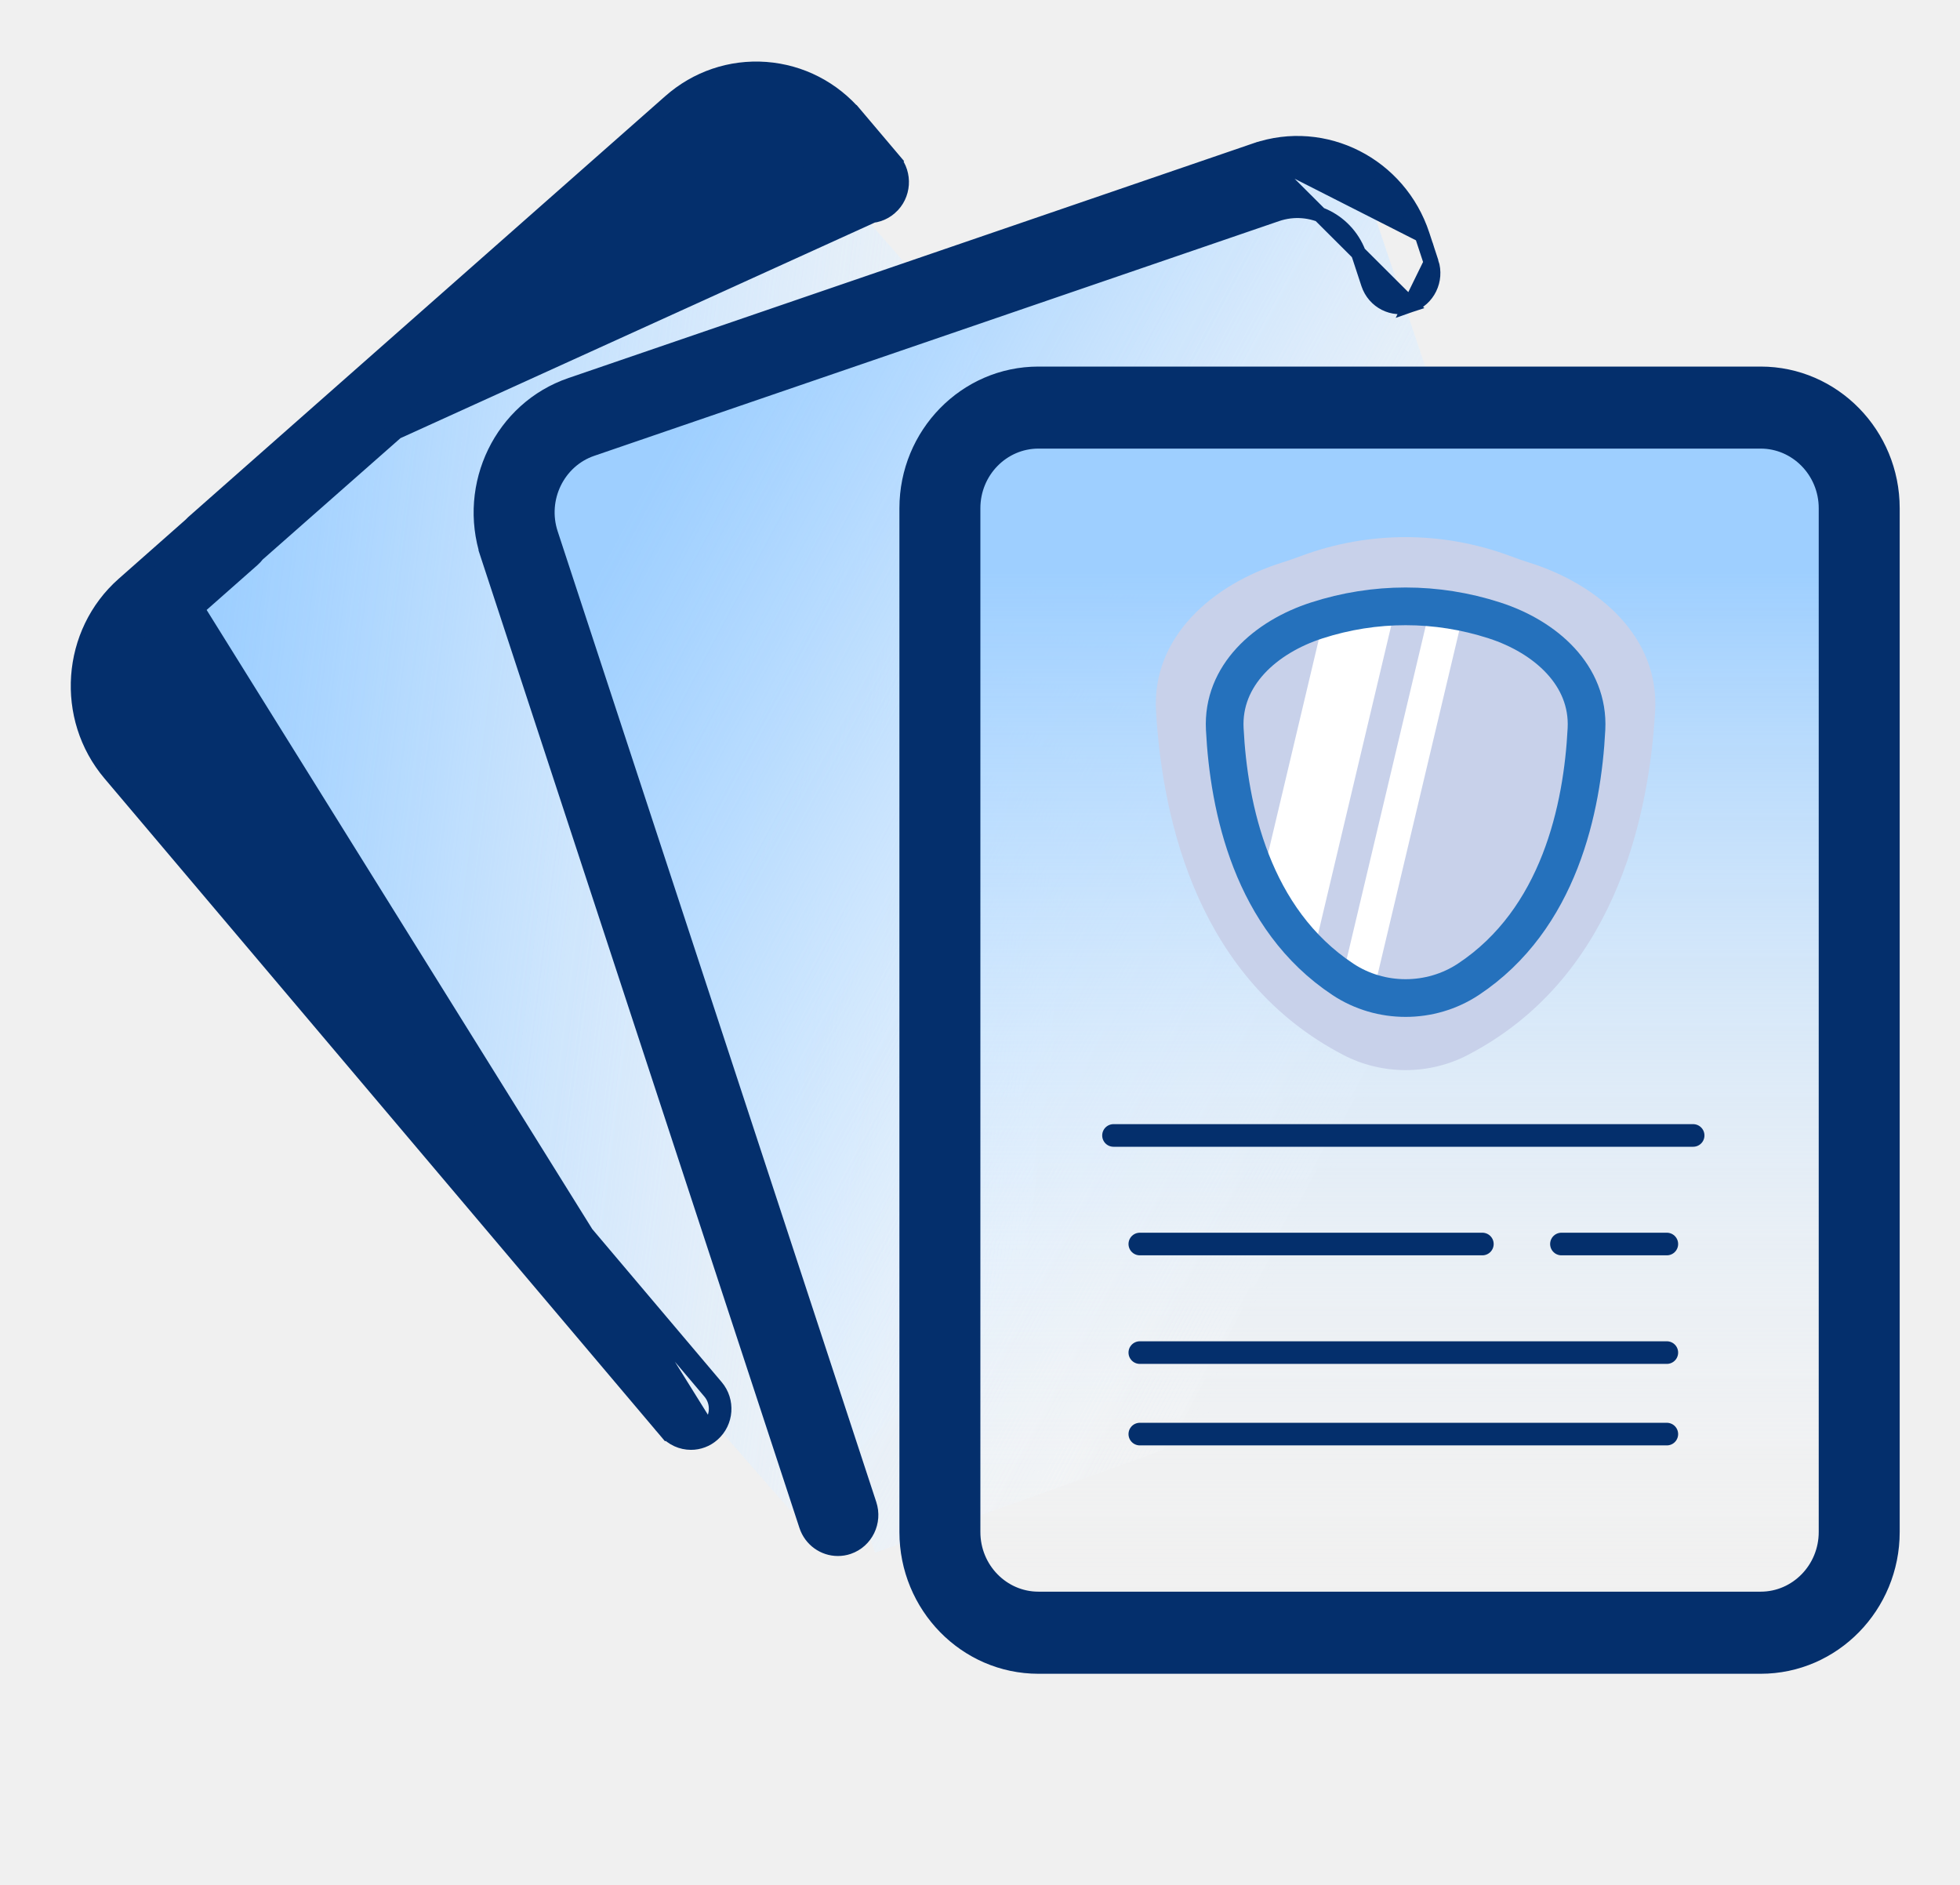
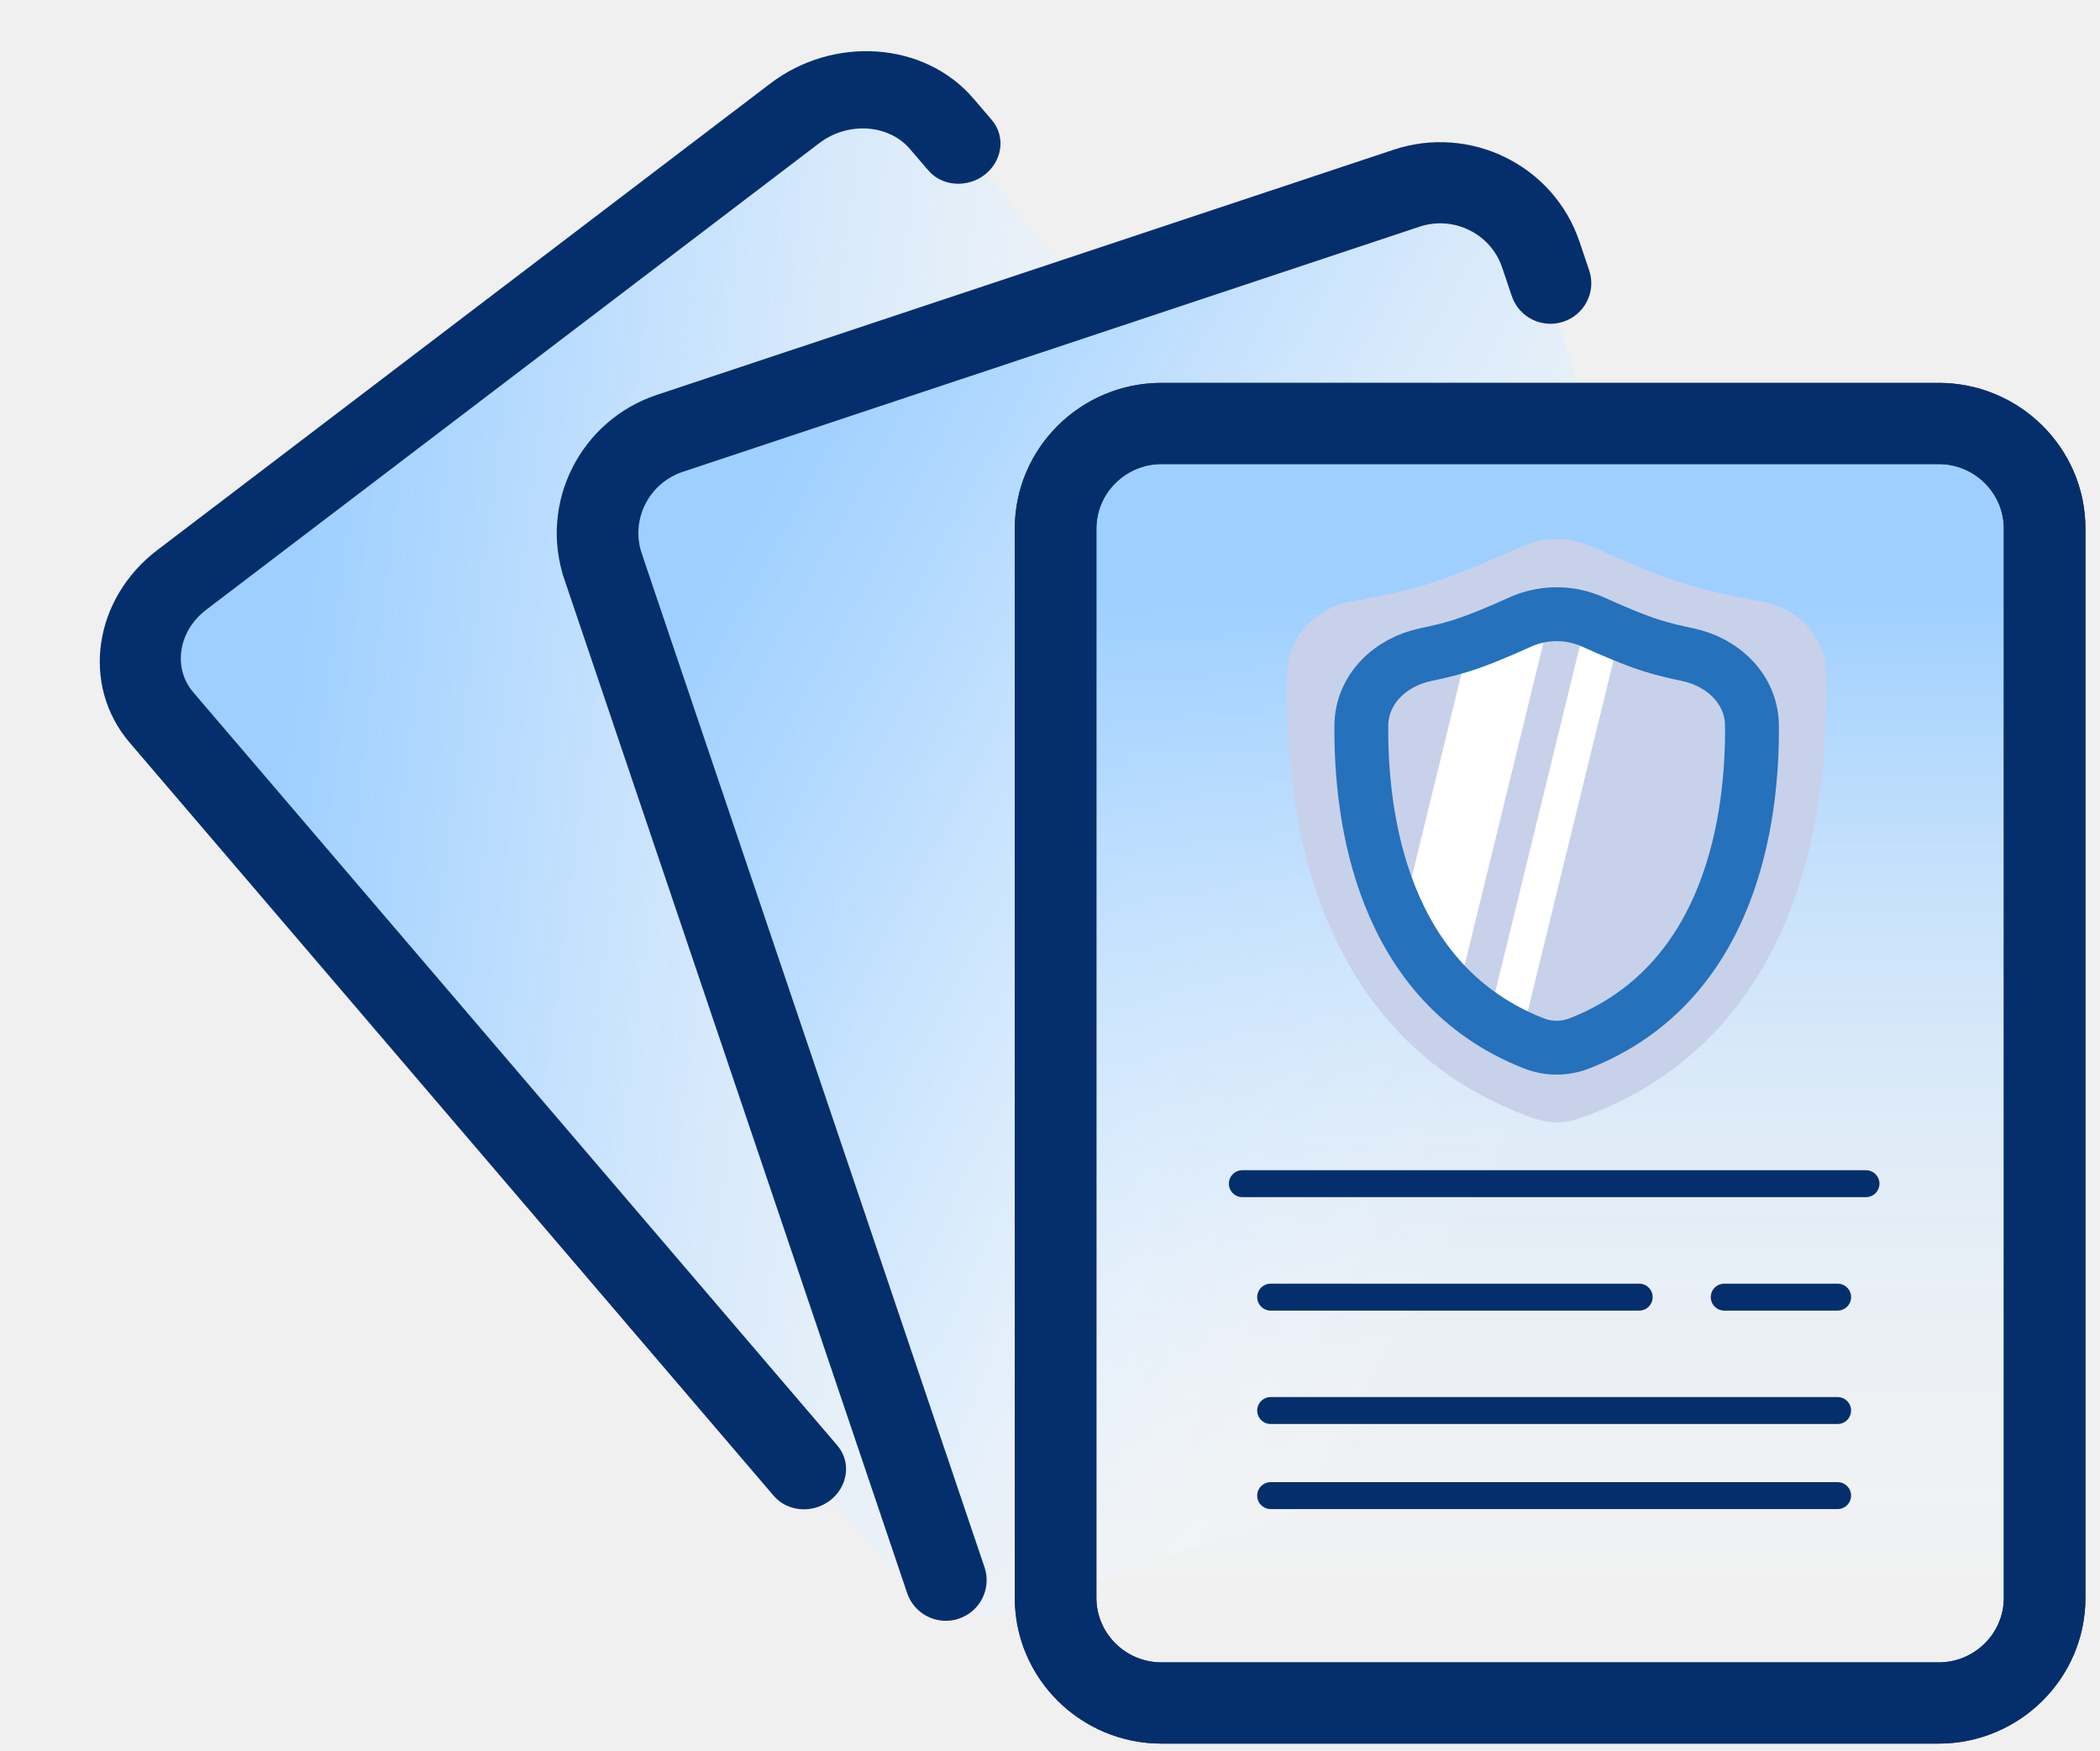
- <svg xmlns="http://www.w3.org/2000/svg" width="26" height="25" viewBox="0 0 26 25" fill="none">
-   <rect width="12.046" height="14.418" transform="matrix(0.73261 -0.680649 0.65869 0.752414 1 9.19922)" fill="url(#paint0_linear_195_7489)" />
-   <rect width="12.046" height="14.418" transform="matrix(0.73261 -0.680649 0.65869 0.752414 1 9.19922)" fill="url(#paint1_linear_195_7489)" />
-   <path d="M2.53 6.966L1.641 7.751C0.914 8.393 0.834 9.518 1.462 10.26L8.834 18.976L8.911 18.911L8.834 18.976C8.921 19.077 9.043 19.13 9.166 19.13C9.268 19.13 9.37 19.094 9.452 19.021C9.634 18.861 9.654 18.581 9.497 18.396L9.497 18.396L2.125 9.68C2.125 9.68 2.125 9.68 2.125 9.68C1.81 9.308 1.85 8.743 2.214 8.422L2.214 8.422L3.349 7.42C3.349 7.42 3.349 7.42 3.349 7.42C3.373 7.399 3.394 7.376 3.412 7.352L9.463 2.022L9.463 2.022C9.639 1.866 9.863 1.79 10.094 1.808L10.094 1.808C10.325 1.825 10.536 1.933 10.689 2.113L11.189 2.704C11.189 2.704 11.189 2.704 11.189 2.704C11.347 2.891 11.624 2.912 11.807 2.75L2.53 6.966ZM2.53 6.966C2.541 6.954 2.552 6.943 2.564 6.932L2.564 6.932L8.89 1.351C8.89 1.351 8.89 1.351 8.89 1.351C9.242 1.04 9.693 0.887 10.158 0.921L10.158 0.921C10.623 0.956 11.047 1.174 11.351 1.533L11.275 1.598L11.351 1.533L11.852 2.125L11.775 2.189L11.852 2.125C12.008 2.31 11.989 2.59 11.807 2.75L2.53 6.966ZM2.558 7.985L2.148 8.347C1.743 8.705 1.699 9.331 2.048 9.745L9.421 18.46C9.543 18.604 9.527 18.822 9.386 18.946L2.558 7.985ZM2.558 7.985C2.573 7.999 2.592 8.007 2.61 8.01C2.632 8.013 2.649 8.008 2.656 8.006C2.664 8.003 2.671 8 2.674 7.998C2.686 7.992 2.694 7.984 2.696 7.982L2.558 7.985Z" fill="#042F6C" stroke="#042F6C" stroke-width="0.2" />
-   <rect width="11.923" height="15.436" transform="matrix(0.942161 -0.335161 0.317819 0.948151 6.70117 5.95898)" fill="url(#paint2_linear_195_7489)" />
-   <rect width="11.923" height="15.436" transform="matrix(0.942161 -0.335161 0.317819 0.948151 6.70117 5.95898)" fill="url(#paint3_linear_195_7489)" />
-   <path d="M16.656 1.996L16.656 1.996L7.572 5.109C7.572 5.109 7.572 5.109 7.572 5.109C6.659 5.421 6.169 6.432 6.473 7.361L6.569 7.33L6.473 7.361L10.7 20.235C10.761 20.42 10.931 20.538 11.114 20.538C11.161 20.538 11.208 20.531 11.254 20.515L11.254 20.515C11.484 20.436 11.605 20.184 11.529 19.953L7.303 7.079L7.303 7.079C7.149 6.612 7.397 6.106 7.851 5.951L16.935 2.838L16.935 2.838C17.388 2.683 17.882 2.932 18.035 3.399L18.035 3.399L18.155 3.764L18.155 3.764C18.232 3.996 18.479 4.123 18.71 4.044L16.656 1.996ZM16.656 1.996C17.57 1.683 18.56 2.188 18.865 3.117L18.865 3.117M16.656 1.996L18.865 3.117M18.865 3.117L18.985 3.482M18.865 3.117L18.985 3.482M18.985 3.482C18.985 3.482 18.985 3.482 18.985 3.482M18.985 3.482L18.985 3.482M18.985 3.482C19.06 3.713 18.939 3.966 18.71 4.044L18.985 3.482Z" fill="#042F6C" stroke="#042F6C" stroke-width="0.2" />
-   <rect x="12.534" y="5.681" width="11.884" height="15.844" fill="url(#paint4_linear_195_7489)" />
-   <path d="M13.775 4.962H23.356C24.32 4.962 25.1 5.762 25.1 6.741V20.32C25.1 21.299 24.32 22.1 23.356 22.1H13.775C12.811 22.1 12.031 21.299 12.031 20.32V6.741C12.031 5.762 12.811 4.962 13.775 4.962ZM12.905 20.32C12.905 20.813 13.297 21.211 13.775 21.211H23.356C23.834 21.211 24.226 20.813 24.226 20.32V6.741C24.226 6.248 23.833 5.85 23.356 5.85H13.775C13.297 5.85 12.905 6.248 12.905 6.741V20.32Z" fill="#042F6C" stroke="#042F6C" stroke-width="0.2" />
-   <path d="M14.771 15.06H22.46" stroke="#042F6C" stroke-width="0.3" stroke-linecap="round" />
-   <path d="M15.12 17.94H22.111" stroke="#042F6C" stroke-width="0.3" stroke-linecap="round" />
-   <path d="M15.12 19.021H22.111" stroke="#042F6C" stroke-width="0.3" stroke-linecap="round" />
-   <path d="M15.12 16.5H19.664" stroke="#042F6C" stroke-width="0.3" stroke-linecap="round" />
-   <path d="M20.713 16.5H22.111" stroke="#042F6C" stroke-width="0.3" stroke-linecap="round" />
-   <path d="M15.335 9.433C15.278 8.452 16.079 7.75 17.017 7.458C17.096 7.433 17.181 7.404 17.268 7.371C18.157 7.042 19.133 7.042 20.023 7.371C20.11 7.404 20.195 7.433 20.273 7.458C21.212 7.75 22.013 8.452 21.956 9.433C21.869 10.913 21.384 12.998 19.47 13.993C18.956 14.26 18.335 14.26 17.821 13.993C15.907 12.998 15.422 10.913 15.335 9.433Z" fill="#C8D1EA" />
-   <path fill-rule="evenodd" clip-rule="evenodd" d="M18.215 13.177C18.074 13.136 17.938 13.073 17.813 12.991C17.809 12.988 17.806 12.986 17.802 12.983L18.971 8.057C19.12 8.07 19.268 8.091 19.415 8.122L18.215 13.177ZM18.515 8.045L17.416 12.676C17.119 12.396 16.895 12.068 16.726 11.72L17.561 8.2C17.874 8.107 18.194 8.056 18.515 8.045Z" fill="white" />
-   <path d="M16.247 9.669C16.21 8.958 16.789 8.448 17.467 8.229V8.229V8.229C18.237 7.98 19.055 7.98 19.825 8.229V8.229V8.229C20.503 8.448 21.081 8.958 21.045 9.669C20.992 10.717 20.685 12.191 19.477 12.99C18.977 13.32 18.314 13.32 17.815 12.99C16.607 12.191 16.3 10.717 16.247 9.669Z" stroke="#2571BC" stroke-width="0.5" />
+ <svg xmlns="http://www.w3.org/2000/svg" width="78" height="65" viewBox="0 0 78 65" fill="none">
+   <path d="M4.67 23.842L33.67 2.842L59.856 34.564L33.272 58.539L4.67 23.842Z" fill="url(#paint0_linear_332_363)" />
+   <path d="M4.67 23.842L33.67 2.842L59.856 34.564L33.272 58.539L4.67 23.842Z" fill="url(#paint1_linear_332_363)" />
+   <path d="M28.762 3.301L28.762 3.301C31.008 1.591 34.24 1.803 35.968 3.823L35.968 3.823L36.647 4.616C36.647 4.616 36.647 4.616 36.647 4.616C37.087 5.132 36.955 5.885 36.414 6.297C35.879 6.703 35.096 6.665 34.665 6.16L34.665 6.16L33.986 5.368L33.986 5.368C33.12 4.355 31.456 4.22 30.278 5.117L30.278 5.117L7.511 22.441C6.339 23.333 6.134 24.872 6.991 25.874L6.805 26.033L6.991 25.874L30.911 53.839C31.352 54.354 31.219 55.107 30.678 55.519L30.678 55.519C30.569 55.602 30.451 55.666 30.327 55.712C29.846 55.89 29.274 55.786 28.929 55.383L5.009 27.418C3.271 25.387 3.742 22.339 5.995 20.625L28.762 3.301Z" fill="#042F6C" stroke="#042F6C" stroke-width="0.5" />
+   <rect x="21.836" y="17.346" width="35.799" height="45.275" transform="rotate(-19.0506 21.8359 17.3458)" fill="url(#paint2_linear_332_363)" />
+   <rect x="21.836" y="17.346" width="35.799" height="45.275" transform="rotate(-19.0506 21.8359 17.3458)" fill="url(#paint3_linear_332_363)" />
+   <path d="M51.843 5.797L51.843 5.797C54.561 4.893 57.516 6.349 58.428 9.049L58.428 9.049L58.789 10.116C59.013 10.776 58.653 11.488 57.991 11.708C57.331 11.928 56.613 11.576 56.39 10.917L56.39 10.917L56.029 9.849L56.029 9.849C55.561 8.466 54.044 7.716 52.646 8.181L52.646 8.181L25.283 17.283C23.885 17.748 23.132 19.252 23.6 20.634L23.363 20.714L23.6 20.634L36.331 58.278C36.554 58.938 36.195 59.65 35.533 59.87L35.533 59.87C35.4 59.914 35.265 59.936 35.131 59.936C34.604 59.936 34.11 59.605 33.932 59.079L21.2 21.435L21.437 21.355L21.2 21.435C20.287 18.735 21.76 15.803 24.479 14.899L51.843 5.797Z" fill="#042F6C" stroke="#042F6C" stroke-width="0.5" />
+   <rect x="39.409" y="16.529" width="35.799" height="46.328" fill="url(#paint4_linear_332_363)" />
+   <path d="M43.145 14.468H72.007C74.873 14.468 77.209 16.781 77.209 19.629V59.334C77.209 62.182 74.873 64.496 72.007 64.496H43.145C40.278 64.496 37.942 62.182 37.942 59.334V19.629C37.943 16.781 40.278 14.468 43.145 14.468ZM40.473 59.334C40.473 60.792 41.67 61.981 43.145 61.981H72.007C73.481 61.981 74.678 60.792 74.678 59.334V19.629C74.678 18.171 73.481 16.982 72.007 16.982H43.145C41.67 16.982 40.473 18.172 40.473 19.629V59.334Z" fill="#042F6C" />
+   <path d="M43.145 14.468H72.007C74.873 14.468 77.209 16.781 77.209 19.629V59.334C77.209 62.182 74.873 64.496 72.007 64.496H43.145C40.278 64.496 37.942 62.182 37.942 59.334V19.629C37.943 16.781 40.278 14.468 43.145 14.468ZM40.473 59.334C40.473 60.792 41.67 61.981 43.145 61.981H72.007C73.481 61.981 74.678 60.792 74.678 59.334V19.629C74.678 18.171 73.481 16.982 72.007 16.982H43.145C41.67 16.982 40.473 18.172 40.473 19.629V59.334Z" stroke="#042F6C" stroke-width="0.5" />
+   <path d="M43.145 14.468H72.007C74.873 14.468 77.209 16.781 77.209 19.629V59.334C77.209 62.182 74.873 64.496 72.007 64.496H43.145C40.278 64.496 37.942 62.182 37.942 59.334V19.629C37.943 16.781 40.278 14.468 43.145 14.468ZM40.473 59.334C40.473 60.792 41.67 61.981 43.145 61.981H72.007C73.481 61.981 74.678 60.792 74.678 59.334V19.629C74.678 18.171 73.481 16.982 72.007 16.982H43.145C41.67 16.982 40.473 18.172 40.473 19.629V59.334Z" stroke="#042F6C" stroke-width="0.5" />
+   <path d="M46.144 43.954H69.308" stroke="#042F6C" stroke-linecap="round" />
+   <path d="M47.196 52.378L68.254 52.378" stroke="#042F6C" stroke-linecap="round" />
+   <path d="M47.196 55.537L68.254 55.537" stroke="#042F6C" stroke-linecap="round" />
+   <path d="M47.196 48.167H60.884" stroke="#042F6C" stroke-linecap="round" />
+   <path d="M64.043 48.167H68.255" stroke="#042F6C" stroke-linecap="round" />
+   <path d="M47.818 24.909C47.868 23.569 48.93 22.555 50.251 22.323C51.129 22.17 52.115 21.968 52.914 21.726C54.01 21.394 55.456 20.775 56.494 20.306C57.335 19.926 58.303 19.926 59.144 20.306C60.182 20.775 61.628 21.394 62.724 21.726C63.523 21.968 64.509 22.17 65.387 22.323C66.708 22.555 67.77 23.569 67.82 24.909C67.98 29.228 67.269 38.517 58.645 41.536C58.114 41.722 57.524 41.722 56.993 41.536C48.369 38.517 47.658 29.228 47.818 24.909Z" fill="#C8D1EA" />
+   <path fill-rule="evenodd" clip-rule="evenodd" d="M56.502 38.546C56.065 38.348 55.659 38.126 55.283 37.882L58.922 22.998C59.011 23.029 59.1 23.065 59.186 23.104C59.497 23.245 59.835 23.394 60.173 23.534L56.502 38.546ZM57.585 22.817L54.121 36.983C53.226 36.163 52.549 35.204 52.04 34.189L54.56 23.883C55.161 23.673 55.857 23.375 56.451 23.104C56.812 22.94 57.197 22.844 57.585 22.817Z" fill="white" />
+   <path d="M50.564 26.94C50.575 25.598 51.64 24.581 52.954 24.309C53.41 24.215 53.87 24.104 54.267 23.98C54.925 23.773 55.758 23.419 56.451 23.104C57.319 22.709 58.319 22.709 59.186 23.104C59.88 23.419 60.712 23.773 61.37 23.98C61.767 24.104 62.228 24.215 62.683 24.309C63.998 24.581 65.062 25.598 65.073 26.94C65.102 30.318 64.337 36.522 58.663 38.745C58.121 38.957 57.516 38.957 56.974 38.745C51.301 36.522 50.536 30.318 50.564 26.94Z" stroke="#2571BC" stroke-width="2" />
  <defs>
-     <linearGradient id="paint0_linear_195_7489" x1="-0.06" y1="0.255" x2="8.994" y2="10.817" gradientUnits="userSpaceOnUse">
+     <linearGradient id="paint0_linear_332_363" x1="5.035" y1="27.498" x2="45.958" y2="32.84" gradientUnits="userSpaceOnUse">
      <stop offset="0.12" stop-color="#9ECFFF" />
      <stop offset="1" stop-color="white" stop-opacity="0" />
    </linearGradient>
-     <linearGradient id="paint1_linear_195_7489" x1="-0.06" y1="0.255" x2="8.994" y2="10.817" gradientUnits="userSpaceOnUse">
+     <linearGradient id="paint1_linear_332_363" x1="5.035" y1="27.498" x2="45.958" y2="32.84" gradientUnits="userSpaceOnUse">
      <stop offset="0.12" stop-color="#9ECFFF" />
      <stop offset="1" stop-color="white" stop-opacity="0" />
    </linearGradient>
-     <linearGradient id="paint2_linear_195_7489" x1="-0.06" y1="0.273" x2="9.721" y2="10.821" gradientUnits="userSpaceOnUse">
+     <linearGradient id="paint2_linear_332_363" x1="21.656" y1="18.145" x2="50.286" y2="49.753" gradientUnits="userSpaceOnUse">
      <stop offset="0.12" stop-color="#9ECFFF" />
      <stop offset="1" stop-color="white" stop-opacity="0" />
    </linearGradient>
-     <linearGradient id="paint3_linear_195_7489" x1="-0.06" y1="0.273" x2="9.721" y2="10.821" gradientUnits="userSpaceOnUse">
+     <linearGradient id="paint3_linear_332_363" x1="21.656" y1="18.145" x2="50.286" y2="49.753" gradientUnits="userSpaceOnUse">
      <stop offset="0.12" stop-color="#9ECFFF" />
      <stop offset="1" stop-color="white" stop-opacity="0" />
    </linearGradient>
-     <linearGradient id="paint4_linear_195_7489" x1="18.476" y1="5.681" x2="18.476" y2="21.524" gradientUnits="userSpaceOnUse">
+     <linearGradient id="paint4_linear_332_363" x1="57.309" y1="16.529" x2="57.309" y2="62.857" gradientUnits="userSpaceOnUse">
      <stop offset="0.12" stop-color="#9ECFFF" />
      <stop offset="1" stop-color="white" stop-opacity="0" />
    </linearGradient>
  </defs>
</svg>
